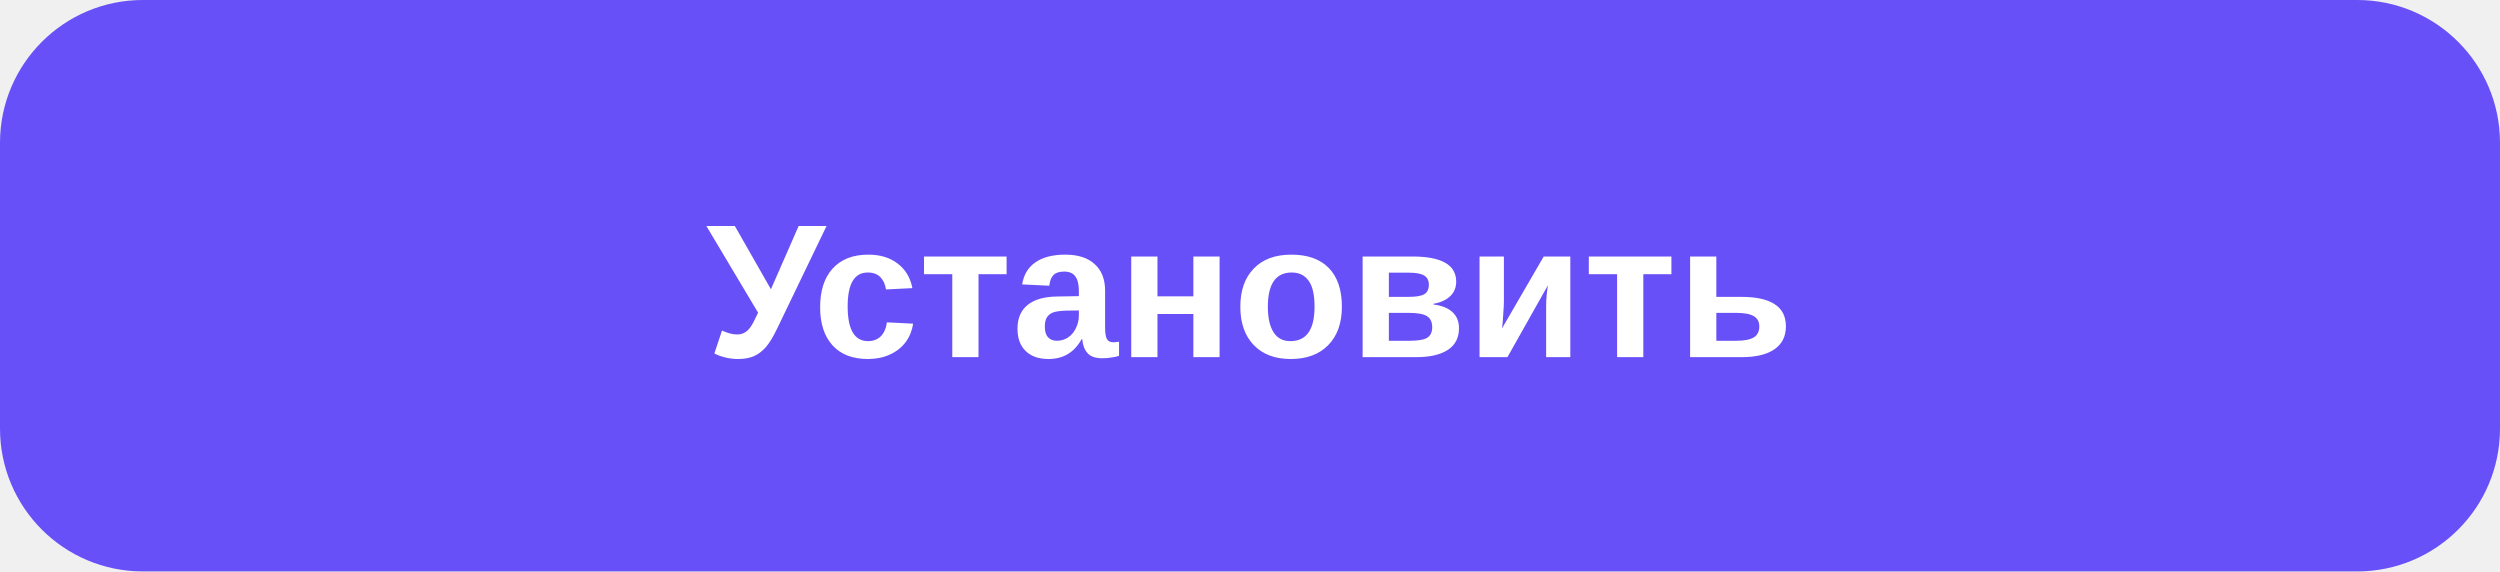
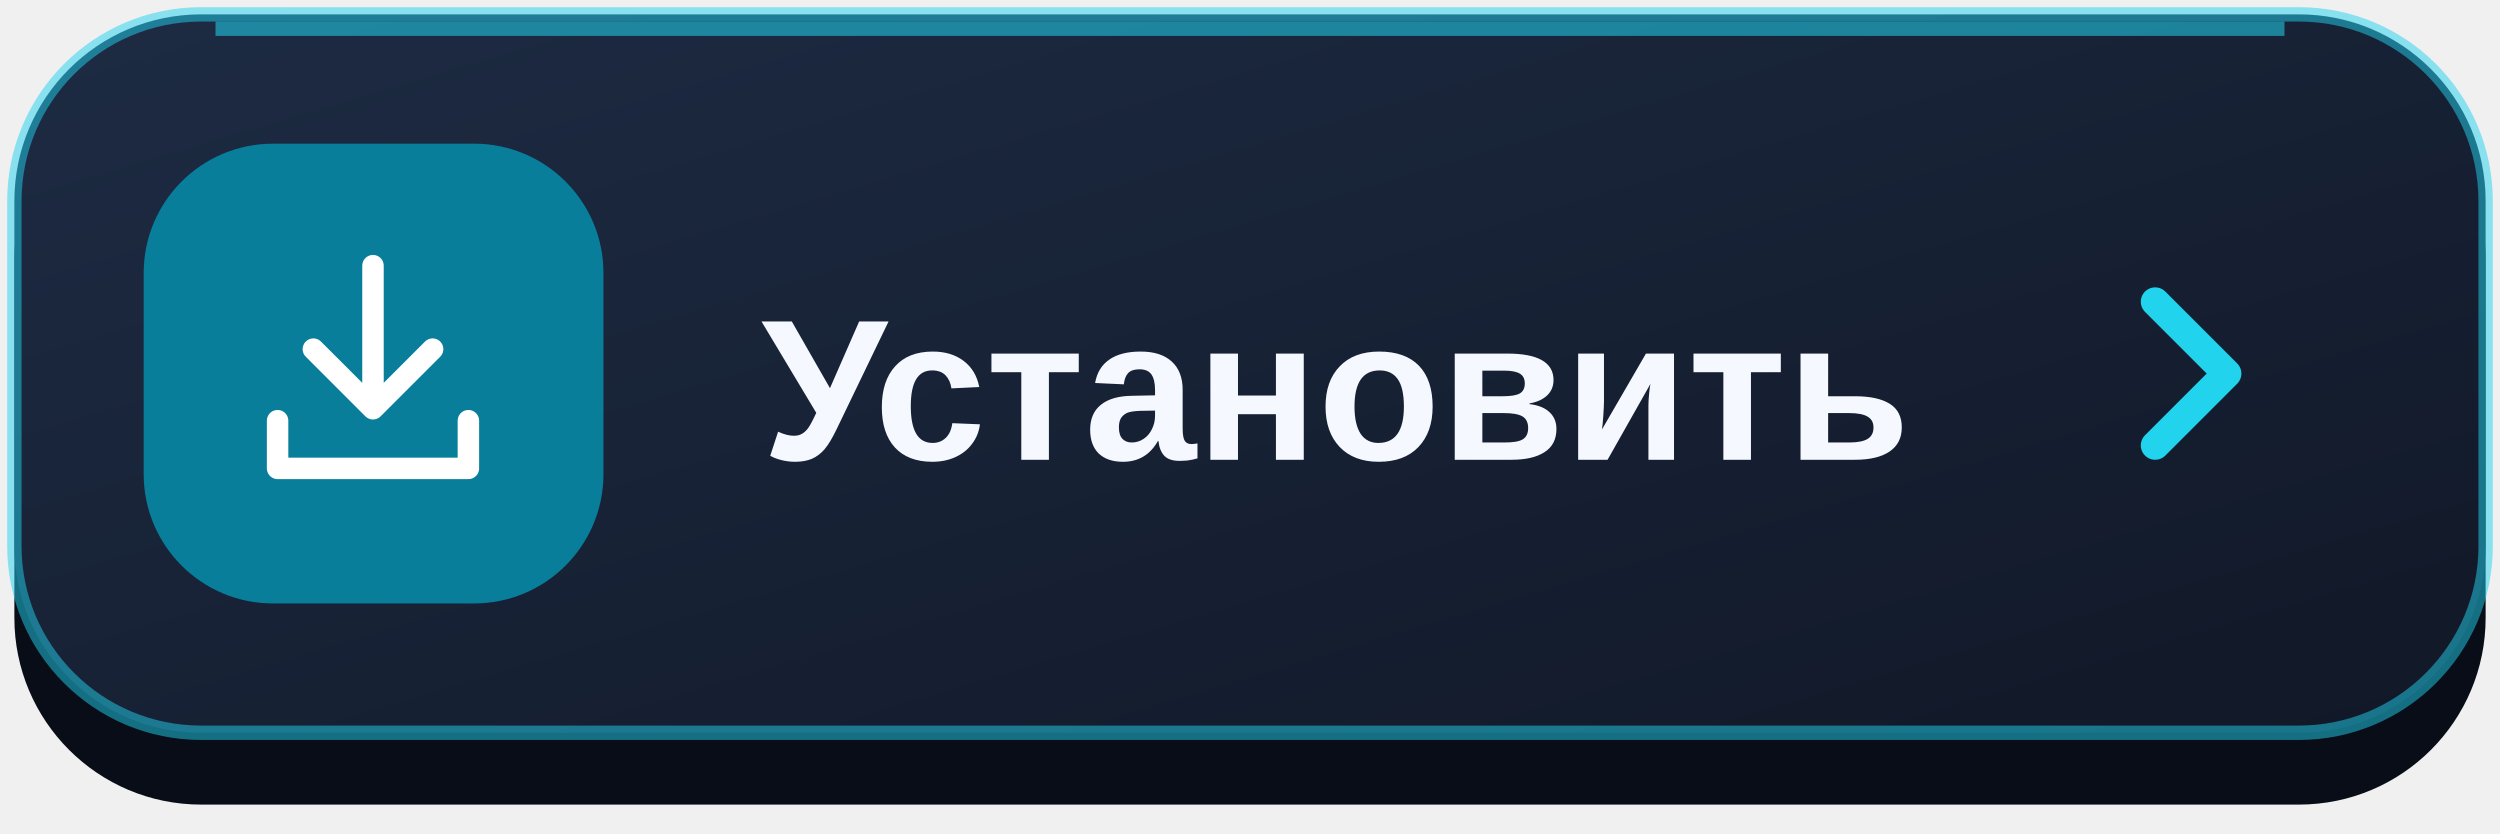
- <svg xmlns="http://www.w3.org/2000/svg" width="210" height="48" role="img" aria-label="Установить">
-   <rect width="210" height="48" rx="12" fill="#6750f8" />
-   <text x="105" y="30" text-anchor="middle" fill="white" font-family="Arial,sans-serif" font-size="16" font-weight="700">Установить</text>
+ <svg xmlns="http://www.w3.org/2000/svg" width="174" height="58" viewBox="0 0 174 58" role="img" aria-label="Установить">
+   <defs>
+     <linearGradient id="body" x2="1" y2="1">
+       <stop stop-color="#1d2b43" />
+       <stop offset="1" stop-color="#111827" />
+     </linearGradient>
+     <linearGradient id="accent">
+       <stop stop-color="#087e9b" />
+       <stop offset="1" stop-color="#22d3ee" />
+     </linearGradient>
+   </defs>
+   <rect x="1" y="5" width="172" height="51" rx="13" fill="#080d18" />
+   <rect x="1" y="1" width="172" height="50" rx="13" fill="url(#body)" stroke="#22d3ee" stroke-opacity=".5" />
+   <path d="M15 2h144" stroke="#22d3ee" stroke-opacity=".55" />
+   <rect x="10" y="10" width="32" height="32" rx="9" fill="#087e9b" />
+   <g transform="translate(16 16) scale(.83)" fill="none" stroke="#fff" stroke-width="1.8" stroke-linecap="round" stroke-linejoin="round">
+     <path d="M12 3v12m-5-5 5 5 5-5M4 16v4h16v-4" />
+   </g>
+   <text x="53" y="32" fill="#f5f8ff" font-family="Arial,Helvetica,sans-serif" font-size="14" font-weight="700">Установить</text>
+   <path d="m150 21 5 5-5 5" fill="none" stroke="#22d3ee" stroke-width="2" stroke-linecap="round" stroke-linejoin="round" />
</svg>
